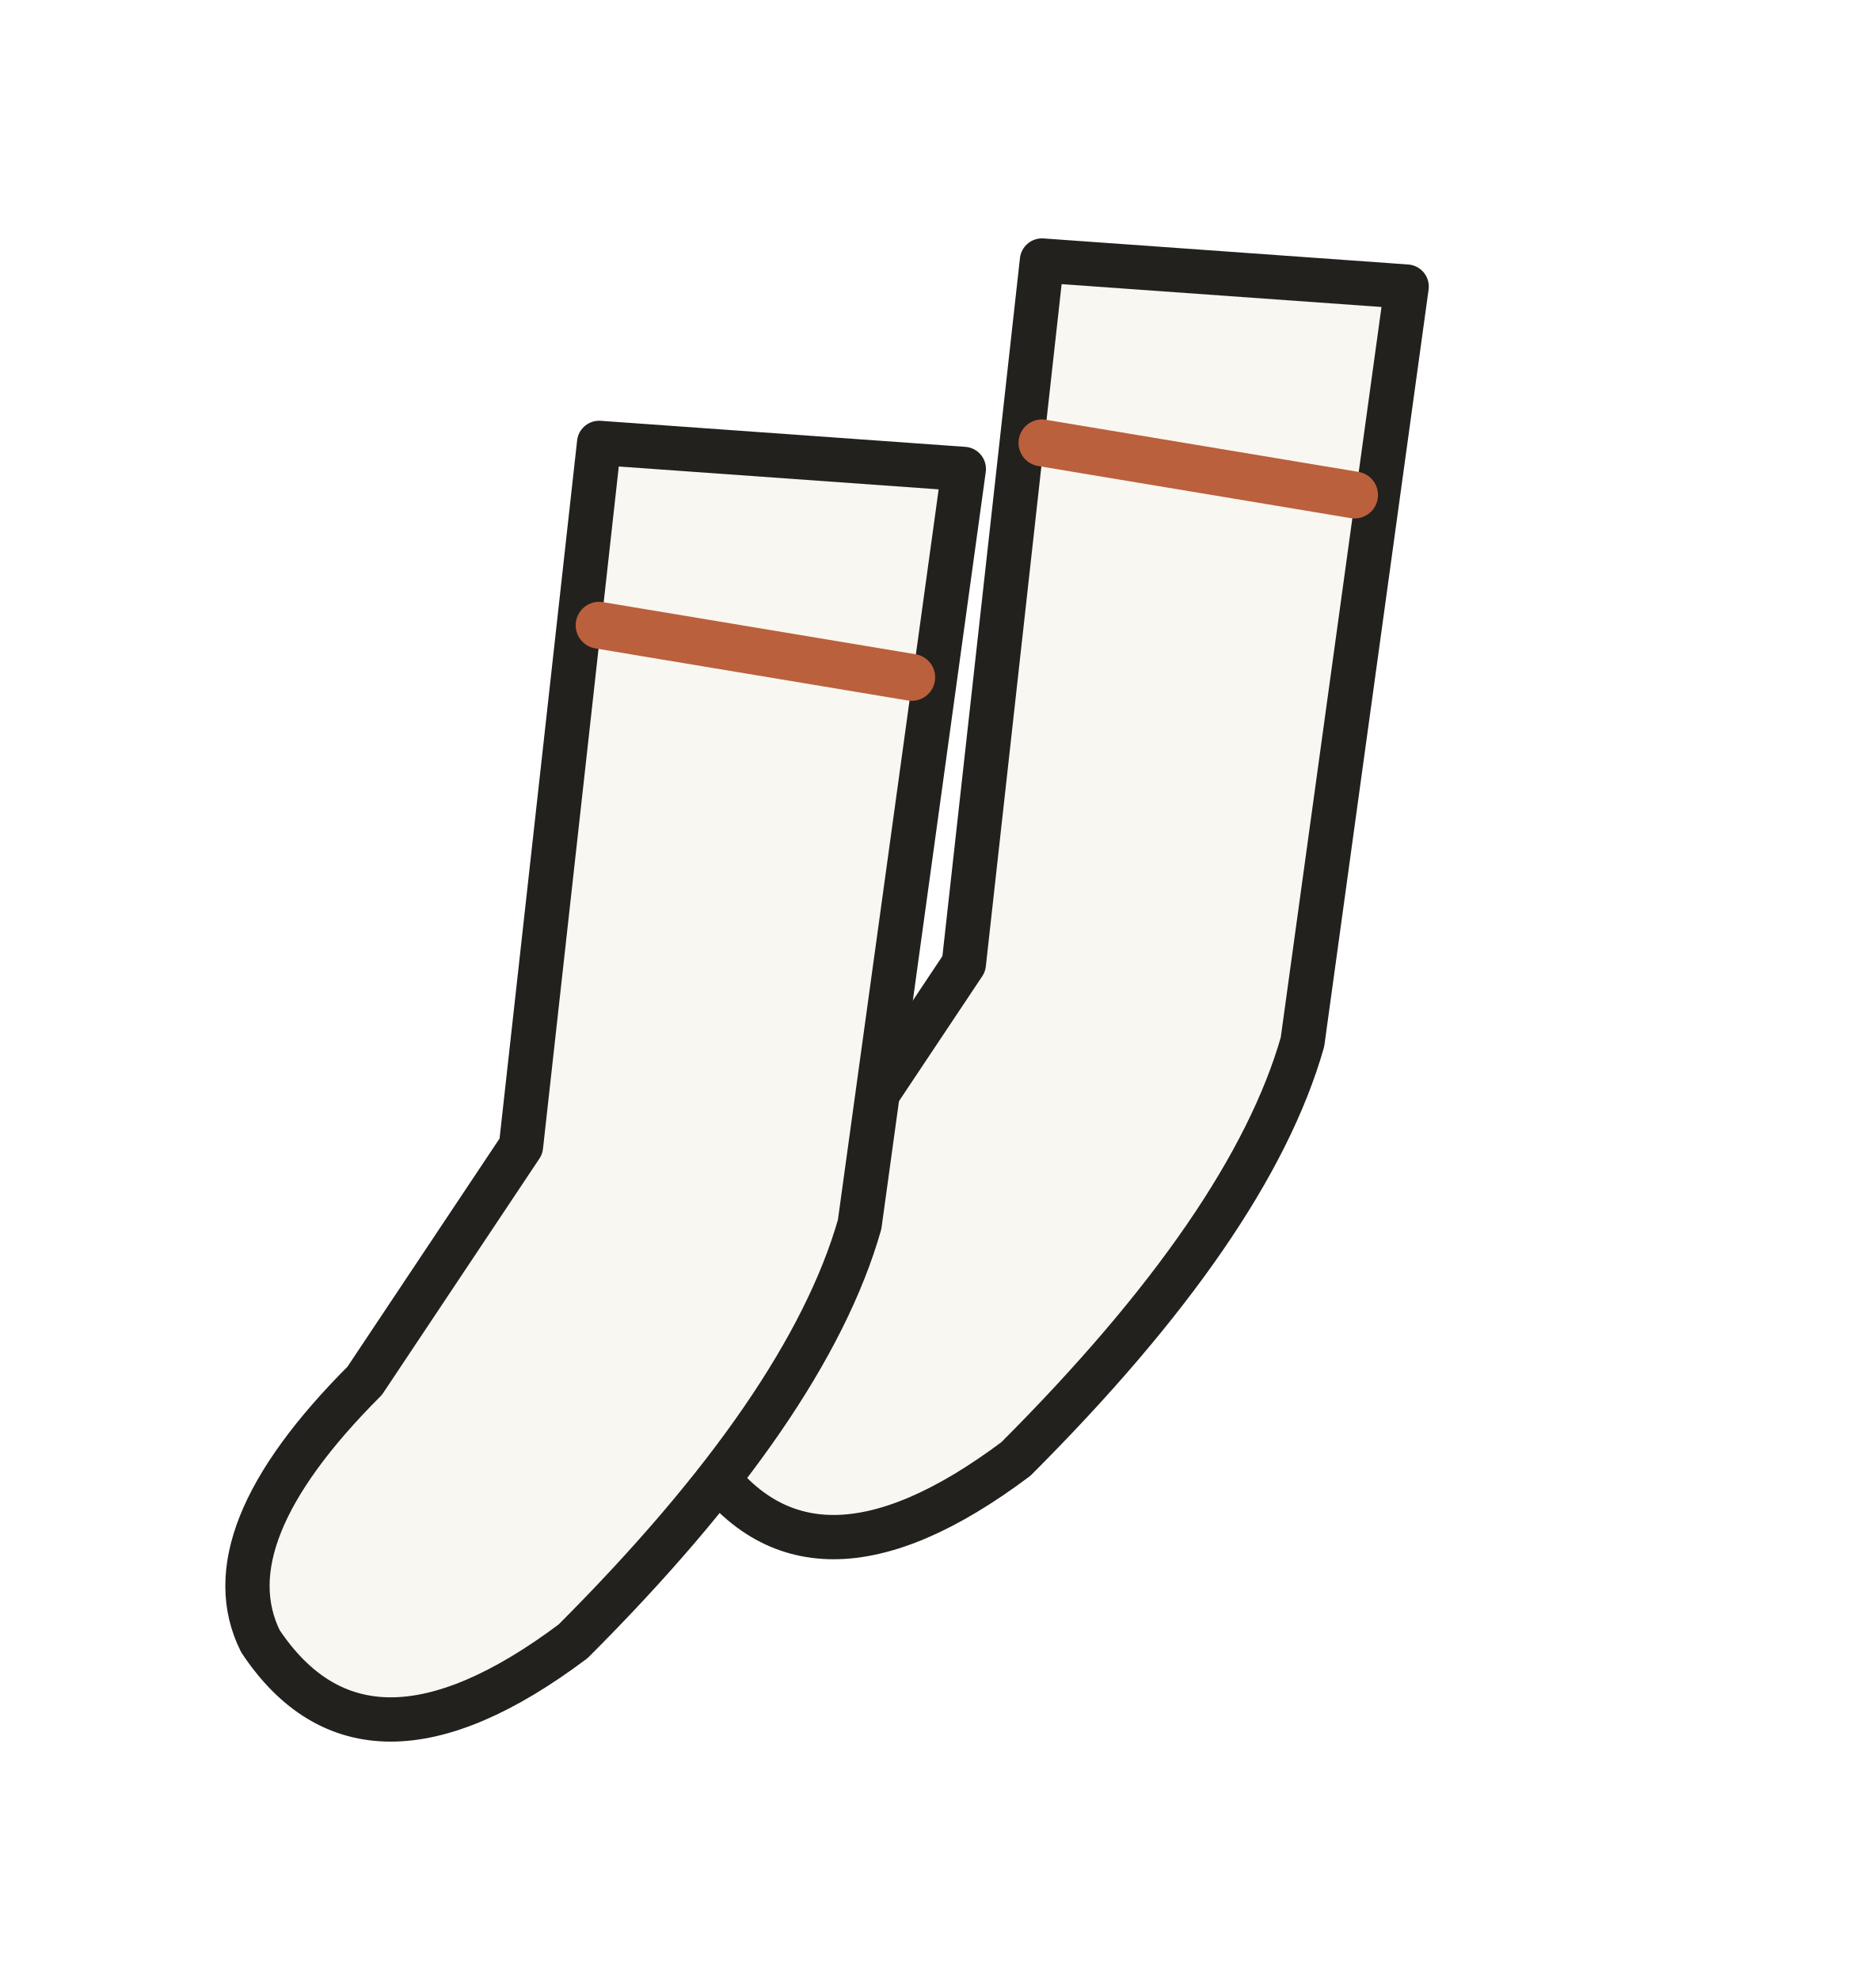
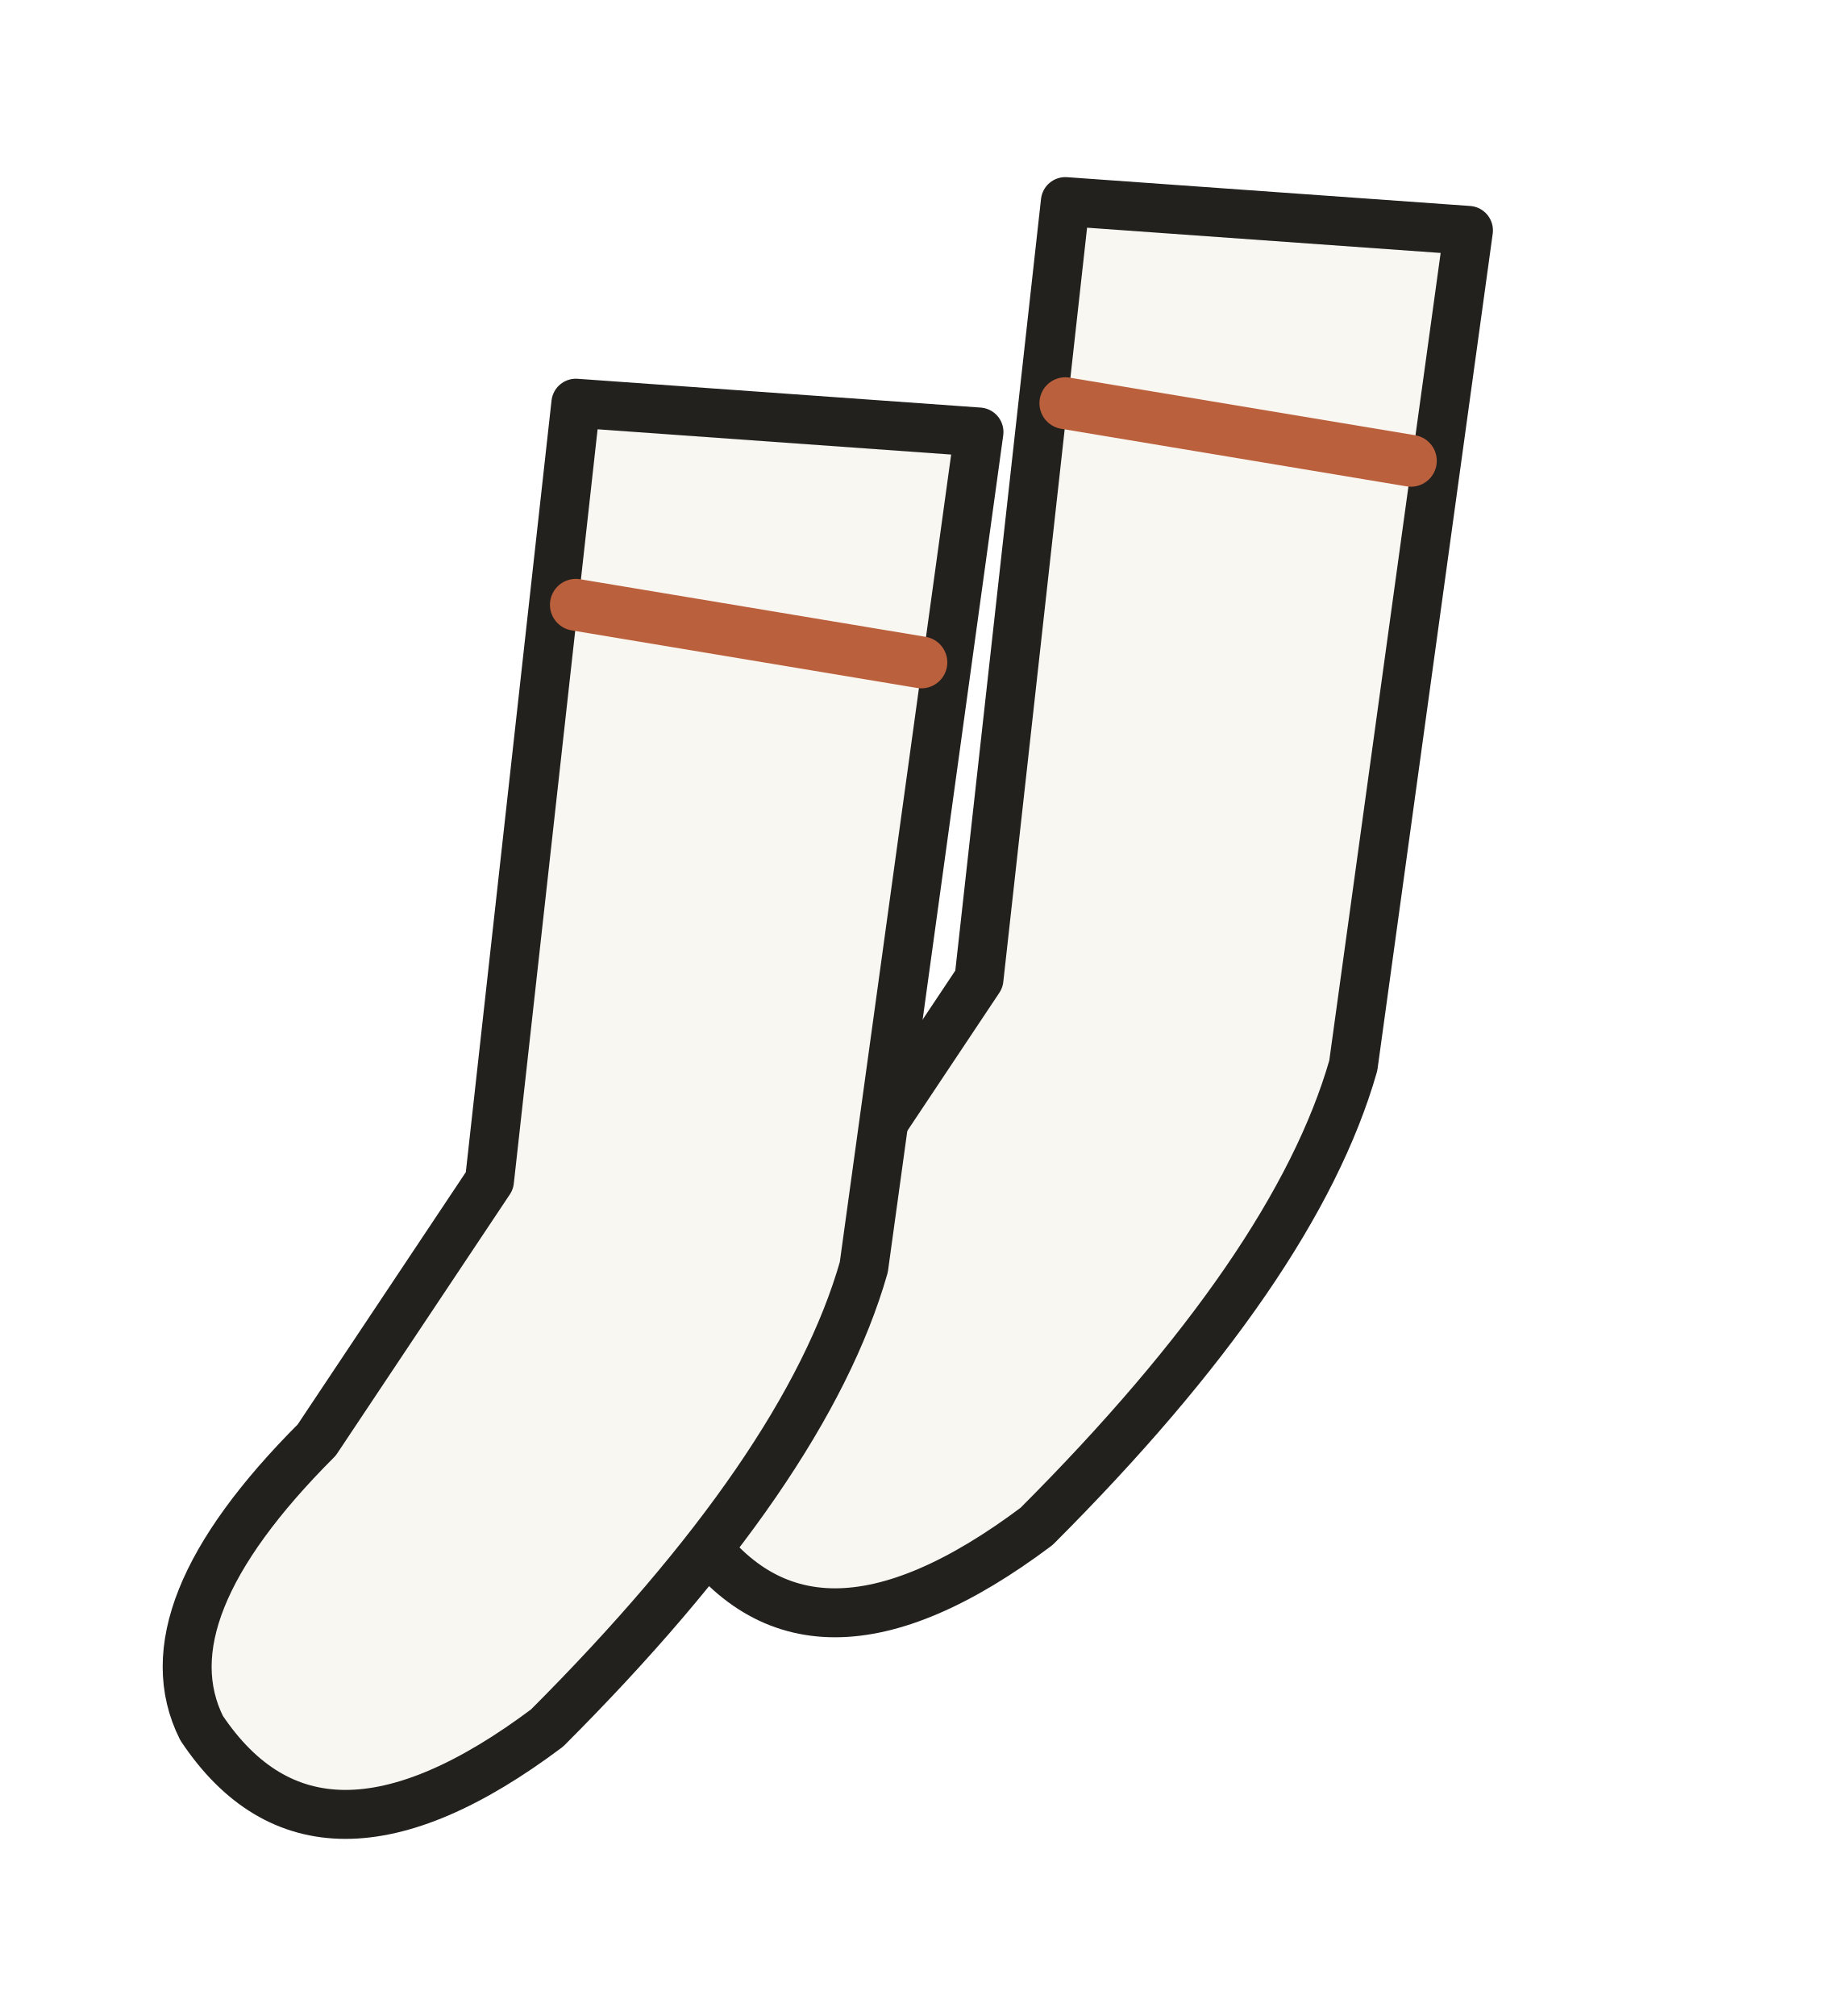
- <svg xmlns="http://www.w3.org/2000/svg" viewBox="0 0 72 76" fill="none" stroke-linecap="round" stroke-linejoin="round">
+ <svg xmlns="http://www.w3.org/2000/svg" viewBox="3 3 64 70" fill="none" stroke-linecap="round" stroke-linejoin="round">
  <g transform="translate(8 0)">
    <path d="M32 10l14 1 -4 29q-2 7 -11 16 -8 6 -12 0 -2 -4 4 -10l6 -9Z" stroke="#23211e" stroke-width="1.7" fill="#f9f7f1" />
    <path d="M32 17l12 2" stroke="#bb603c" stroke-width="1.8" fill="none" />
  </g>
  <g transform="translate(-9 7)">
    <path d="M32 10l14 1 -4 29q-2 7 -11 16 -8 6 -12 0 -2 -4 4 -10l6 -9Z" stroke="#23211e" stroke-width="1.7" fill="#f9f7f1" />
    <path d="M32 17l12 2" stroke="#bb603c" stroke-width="1.8" fill="none" />
  </g>
</svg>
